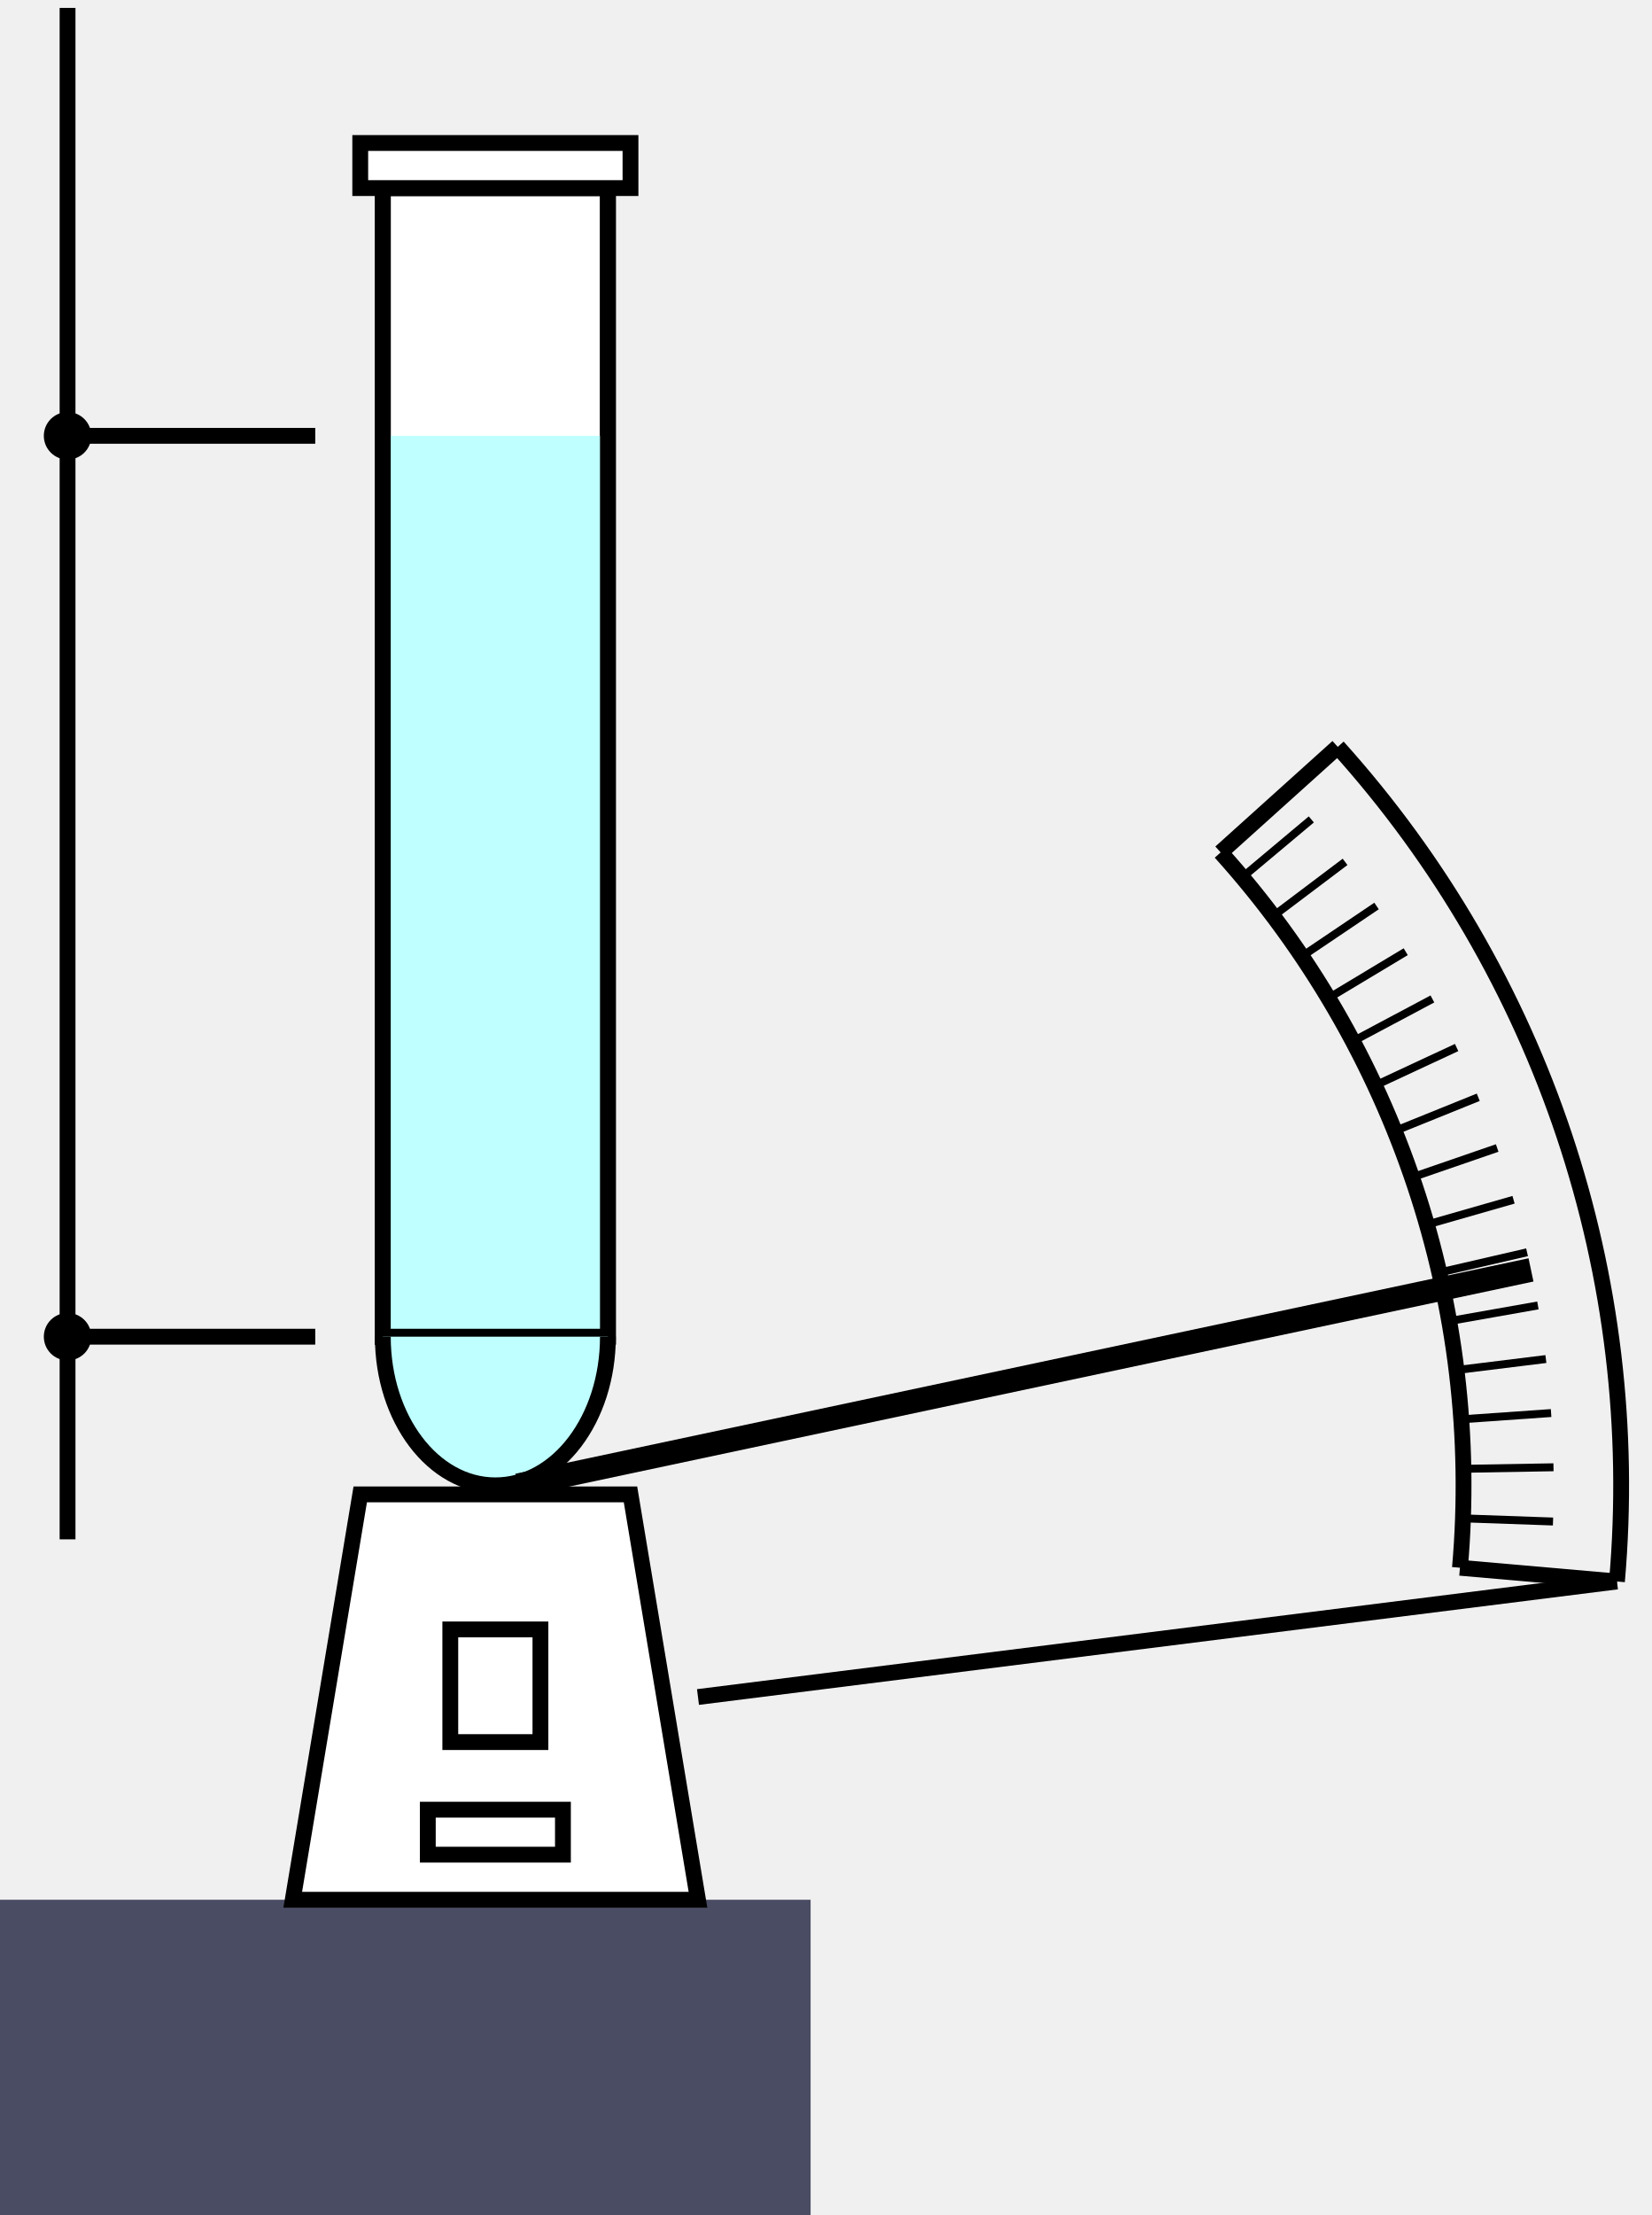
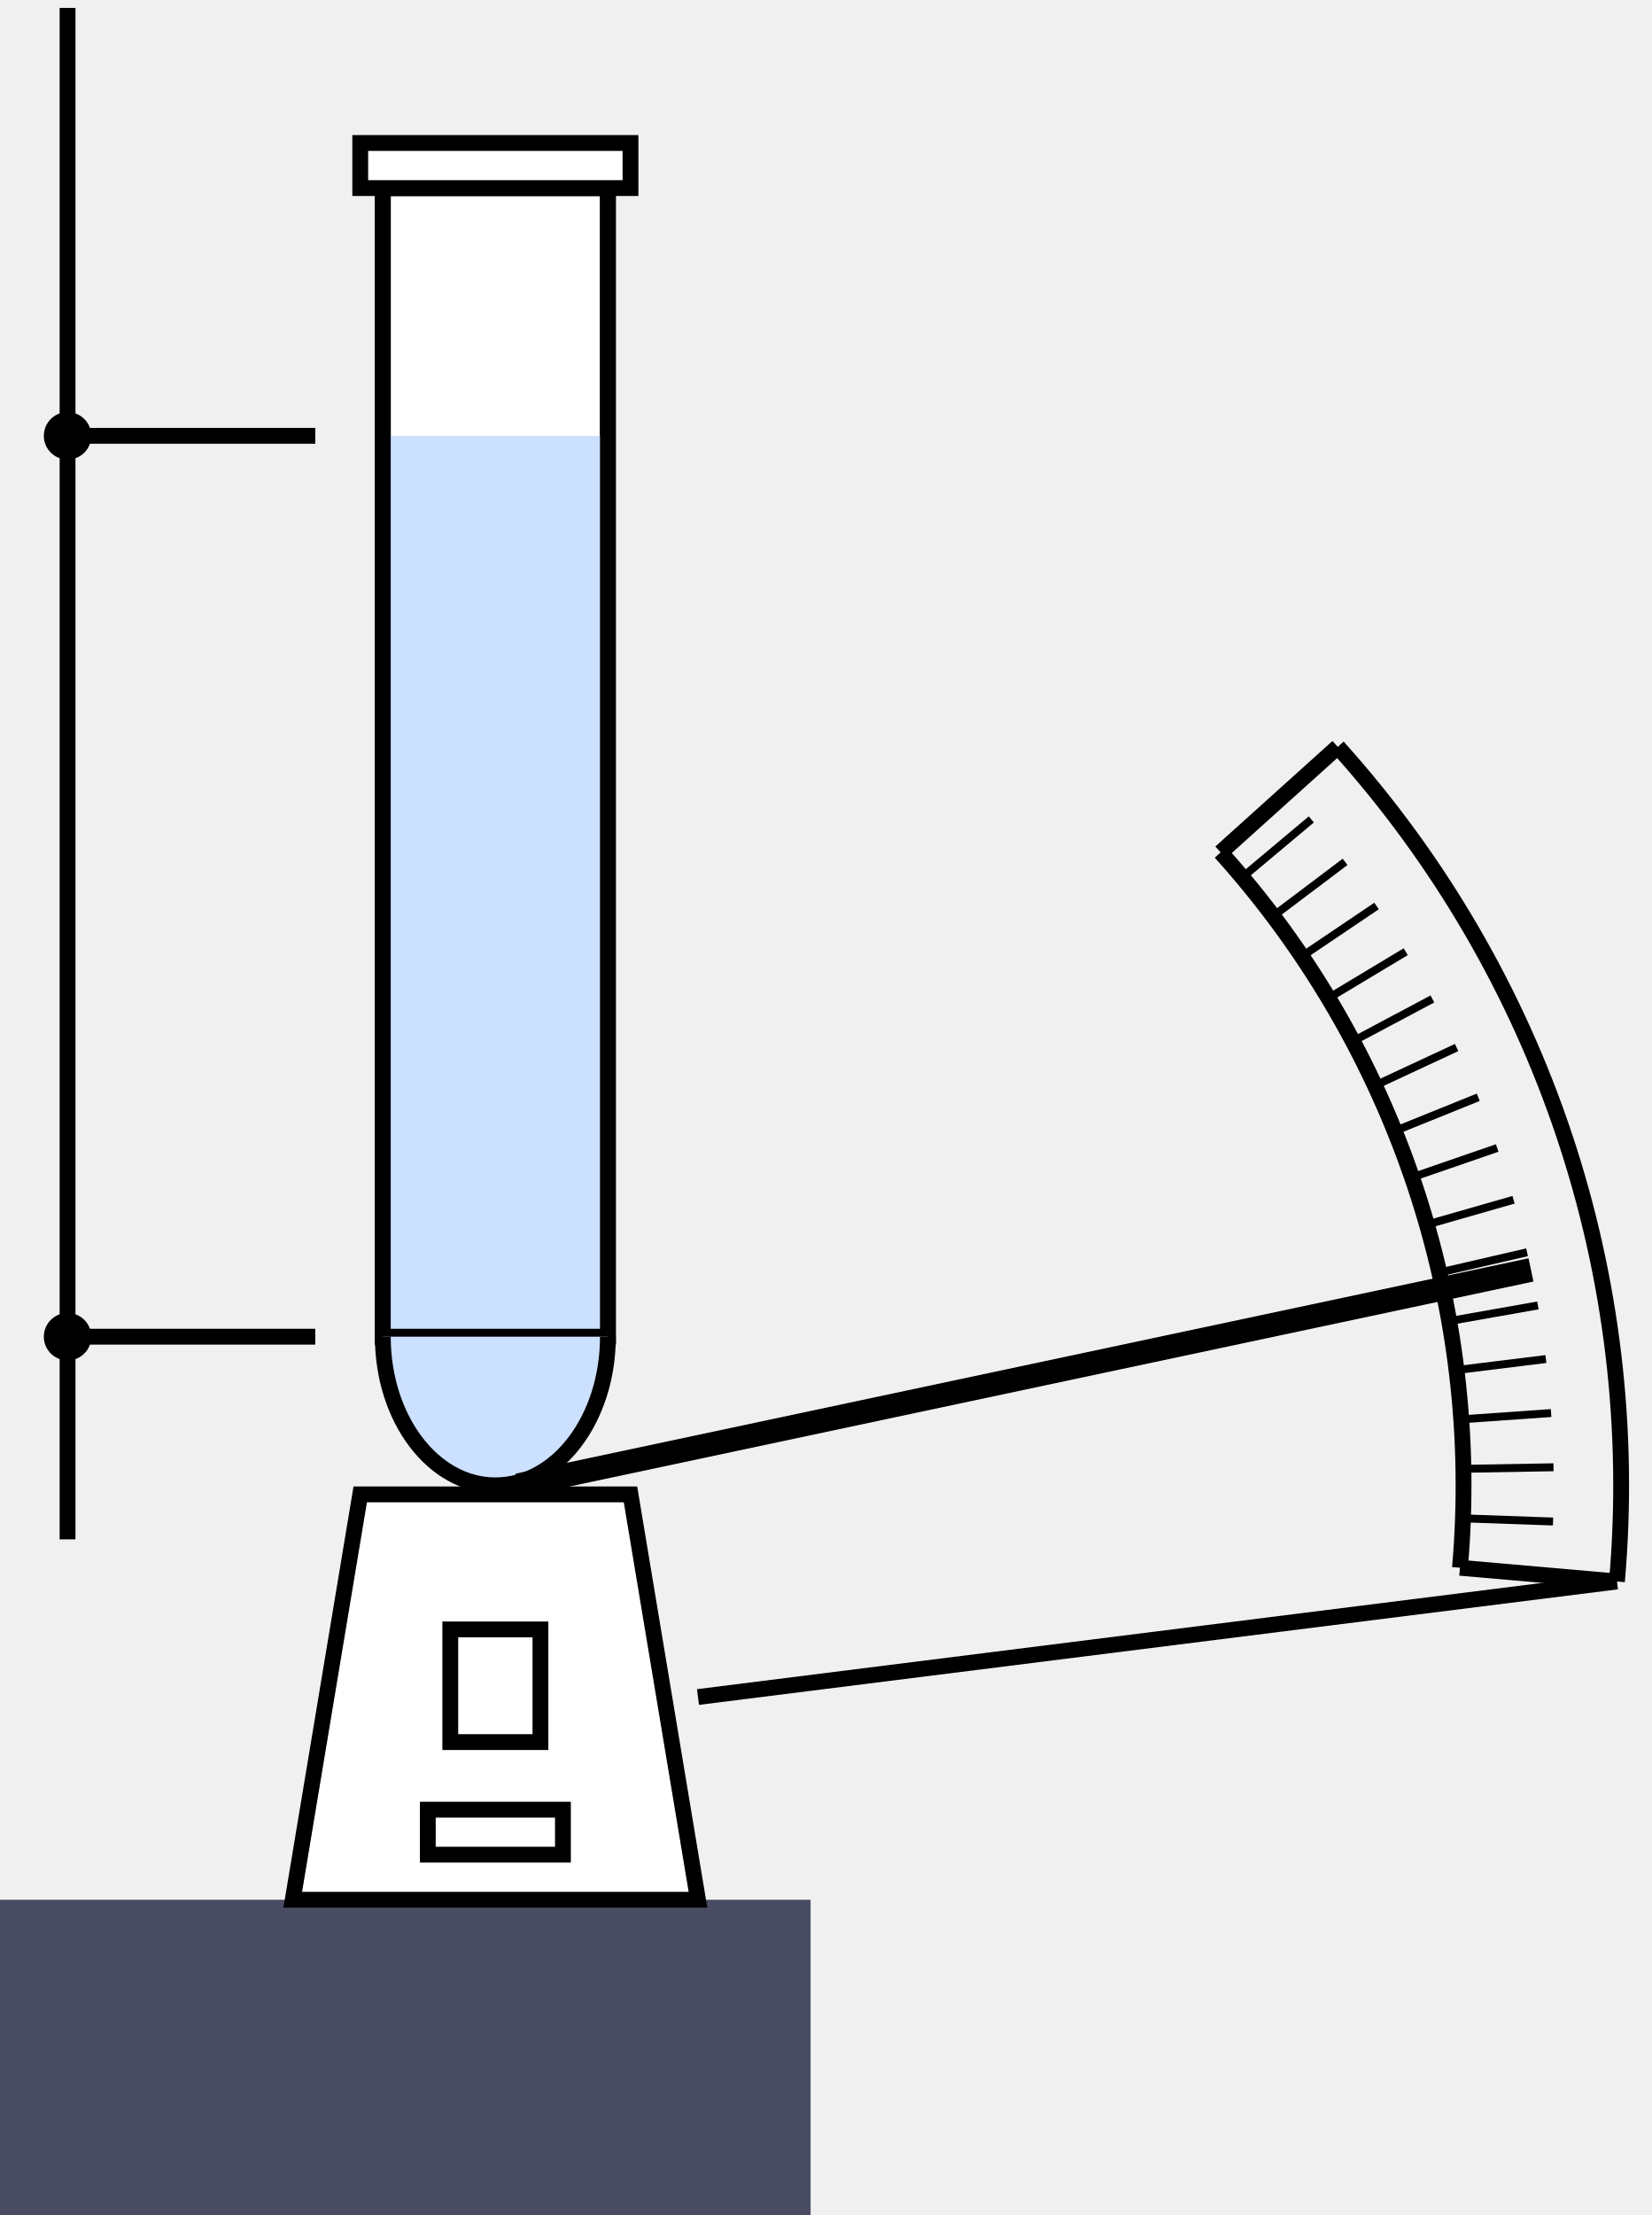
<svg xmlns="http://www.w3.org/2000/svg" version="1.1" width="108.118pt" height="144.971pt" viewBox="-70.008 -70.008 83.168 111.516">
  <g id="page1">
    <path d="M-70.008 41.508V25.637H-29.188V41.508Z" fill="#494c62" />
    <path d="M-55.266 25.637L-51.867 5.227H-38.258L-34.859 25.637Z" fill="#fff" />
    <path d="M-55.266 25.637L-51.867 5.227H-38.258L-34.859 25.637Z" stroke="#000" fill="none" stroke-width=".797" stroke-miterlimit="10" />
    <path d="M-47.332 17.699V12.027H-42.793V17.699Z" stroke="#000" fill="none" stroke-width=".797" stroke-miterlimit="10" />
    <path d="M-48.465 23.367V21.102H-41.66V23.367Z" stroke="#000" fill="none" stroke-width=".797" stroke-miterlimit="10" />
    <path d="M-50.73-2.711V-60.539H-39.395V-2.711Z" fill="#fff" />
    <path d="M-50.73-2.711V-60.539H-39.395V-2.711Z" stroke="#000" fill="none" stroke-width=".797" stroke-miterlimit="10" />
-     <path d="M-50.73-2.711V-48.066H-39.395V-2.711Z" fill="#bfffff" />
+     <path d="M-50.73-2.711V-48.066H-39.395V-2.711Z" fill="#cce0ff" />
    <path d="M-50.73-2.711V-60.539H-39.395V-2.711Z" stroke="#000" fill="none" stroke-width=".797" stroke-miterlimit="10" />
    <path d="M-51.867-60.539V-62.809H-38.258V-60.539Z" fill="#fff" />
    <path d="M-51.867-60.539V-62.809H-38.258V-60.539Z" stroke="#000" fill="none" stroke-width=".797" stroke-miterlimit="10" />
-     <path d="M-50.73-2.711C-50.73 1.422-48.195 4.773-45.062 4.773C-41.93 4.773-39.395 1.422-39.395-2.711" fill="#bfffff" />
+     <path d="M-50.73-2.711C-50.73 1.422-48.195 4.773-45.062 4.773C-41.93 4.773-39.395 1.422-39.395-2.711" fill="#cce0ff" />
    <path d="M-50.73-2.711C-50.73 1.422-48.195 4.773-45.062 4.773C-41.93 4.773-39.395 1.422-39.395-2.711" stroke="#000" fill="none" stroke-width=".797" stroke-miterlimit="10" />
    <path d="M3.512 8.922C4.664-4.231 .297-17.281-8.539-27.094" stroke="#000" fill="none" stroke-width=".797" stroke-miterlimit="10" />
    <path d="M11.418 9.613C12.762-5.734 7.668-20.957-2.641-32.406" stroke="#000" fill="none" stroke-width=".797" stroke-miterlimit="10" />
    <path d="M3.512 8.922L11.418 9.613" stroke="#000" fill="none" stroke-width=".797" stroke-miterlimit="10" />
    <path d="M-8.539-27.094L-2.641-32.406" stroke="#000" fill="none" stroke-width=".797" stroke-miterlimit="10" />
    <path d="M3.664 6.434L8.199 6.594" stroke="#000" fill="none" stroke-width=".399" stroke-miterlimit="10" />
    <path d="M3.688 3.941L8.223 3.863" stroke="#000" fill="none" stroke-width=".399" stroke-miterlimit="10" />
    <path d="M3.578 1.449L8.102 1.133" stroke="#000" fill="none" stroke-width=".399" stroke-miterlimit="10" />
    <path d="M3.34-1.031L7.84-1.586" stroke="#000" fill="none" stroke-width=".399" stroke-miterlimit="10" />
    <path d="M2.973-3.496L7.438-4.285" stroke="#000" fill="none" stroke-width=".399" stroke-miterlimit="10" />
    <path d="M2.473-5.941L6.891-6.961" stroke="#000" fill="none" stroke-width=".399" stroke-miterlimit="10" />
    <path d="M1.848-8.355L6.211-9.605" stroke="#000" fill="none" stroke-width=".399" stroke-miterlimit="10" />
    <path d="M1.102-10.734L5.387-12.211" stroke="#000" fill="none" stroke-width=".399" stroke-miterlimit="10" />
    <path d="M.227-13.066L4.434-14.766" stroke="#000" fill="none" stroke-width=".399" stroke-miterlimit="10" />
    <path d="M-.769-15.355L3.344-17.27" stroke="#000" fill="none" stroke-width=".399" stroke-miterlimit="10" />
    <path d="M-1.879-17.586L2.125-19.715" stroke="#000" fill="none" stroke-width=".399" stroke-miterlimit="10" />
    <path d="M-3.109-19.758L.781-22.094" stroke="#000" fill="none" stroke-width=".399" stroke-miterlimit="10" />
    <path d="M-4.449-21.859L-.688-24.395" stroke="#000" fill="none" stroke-width=".399" stroke-miterlimit="10" />
    <path d="M-5.894-23.887L-2.273-26.617" stroke="#000" fill="none" stroke-width=".399" stroke-miterlimit="10" />
    <path d="M-7.449-25.84L-3.973-28.754" stroke="#000" fill="none" stroke-width=".399" stroke-miterlimit="10" />
    <path d="M-34.859 15.43L11.418 9.613" stroke="#000" fill="none" stroke-width=".797" stroke-miterlimit="10" />
    <path d="M-43.93 4.773L7.09-6.074" stroke="#000" fill="none" stroke-width="1.196" stroke-miterlimit="10" />
    <path d="M-66.606 7.492V-69.61" stroke="#000" fill="none" stroke-width=".797" stroke-miterlimit="10" />
    <path d="M-66.606-2.711H-54.133" stroke="#000" fill="none" stroke-width=".797" stroke-miterlimit="10" />
    <path d="M-65.41-2.711C-65.41-3.371-65.945-3.906-66.606-3.906C-67.266-3.906-67.801-3.371-67.801-2.711C-67.801-2.051-67.266-1.516-66.606-1.516C-65.945-1.516-65.41-2.051-65.41-2.711Z" />
    <path d="M-66.606-48.066H-54.133" stroke="#000" fill="none" stroke-width=".797" stroke-miterlimit="10" />
    <path d="M-65.41-48.066C-65.41-48.727-65.945-49.262-66.606-49.262C-67.266-49.262-67.801-48.727-67.801-48.066C-67.801-47.406-67.266-46.871-66.606-46.871C-65.945-46.871-65.41-47.406-65.41-48.066Z" />
  </g>
</svg>
